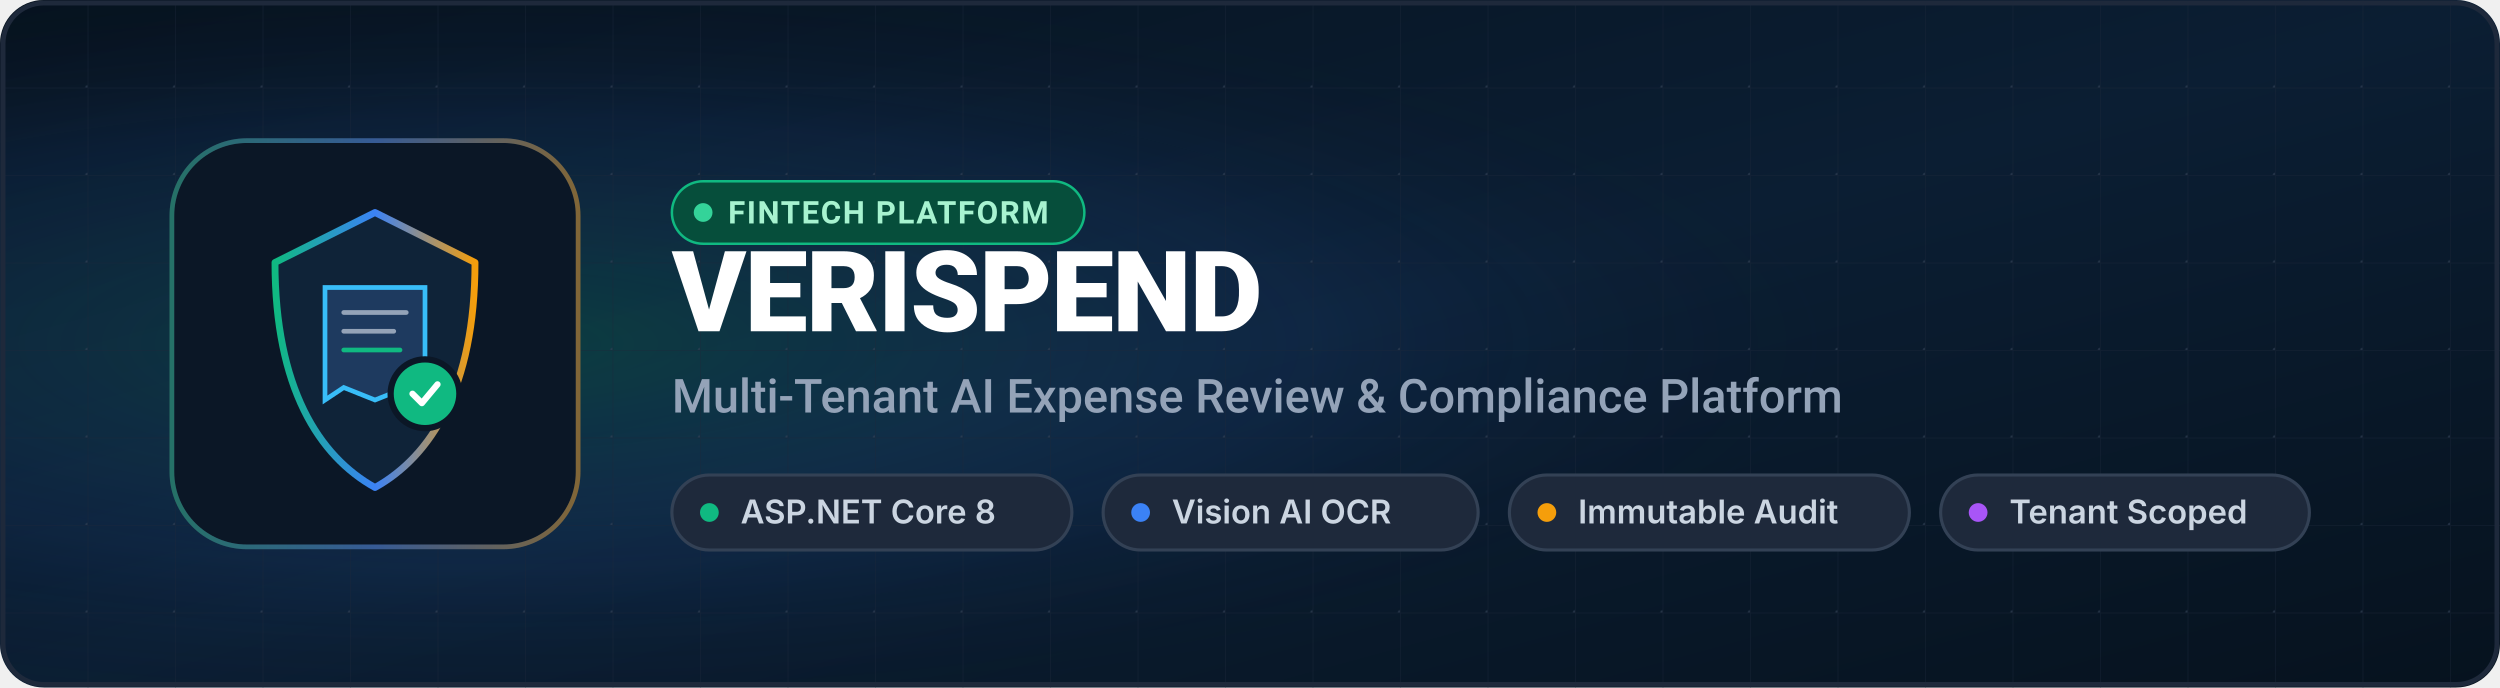
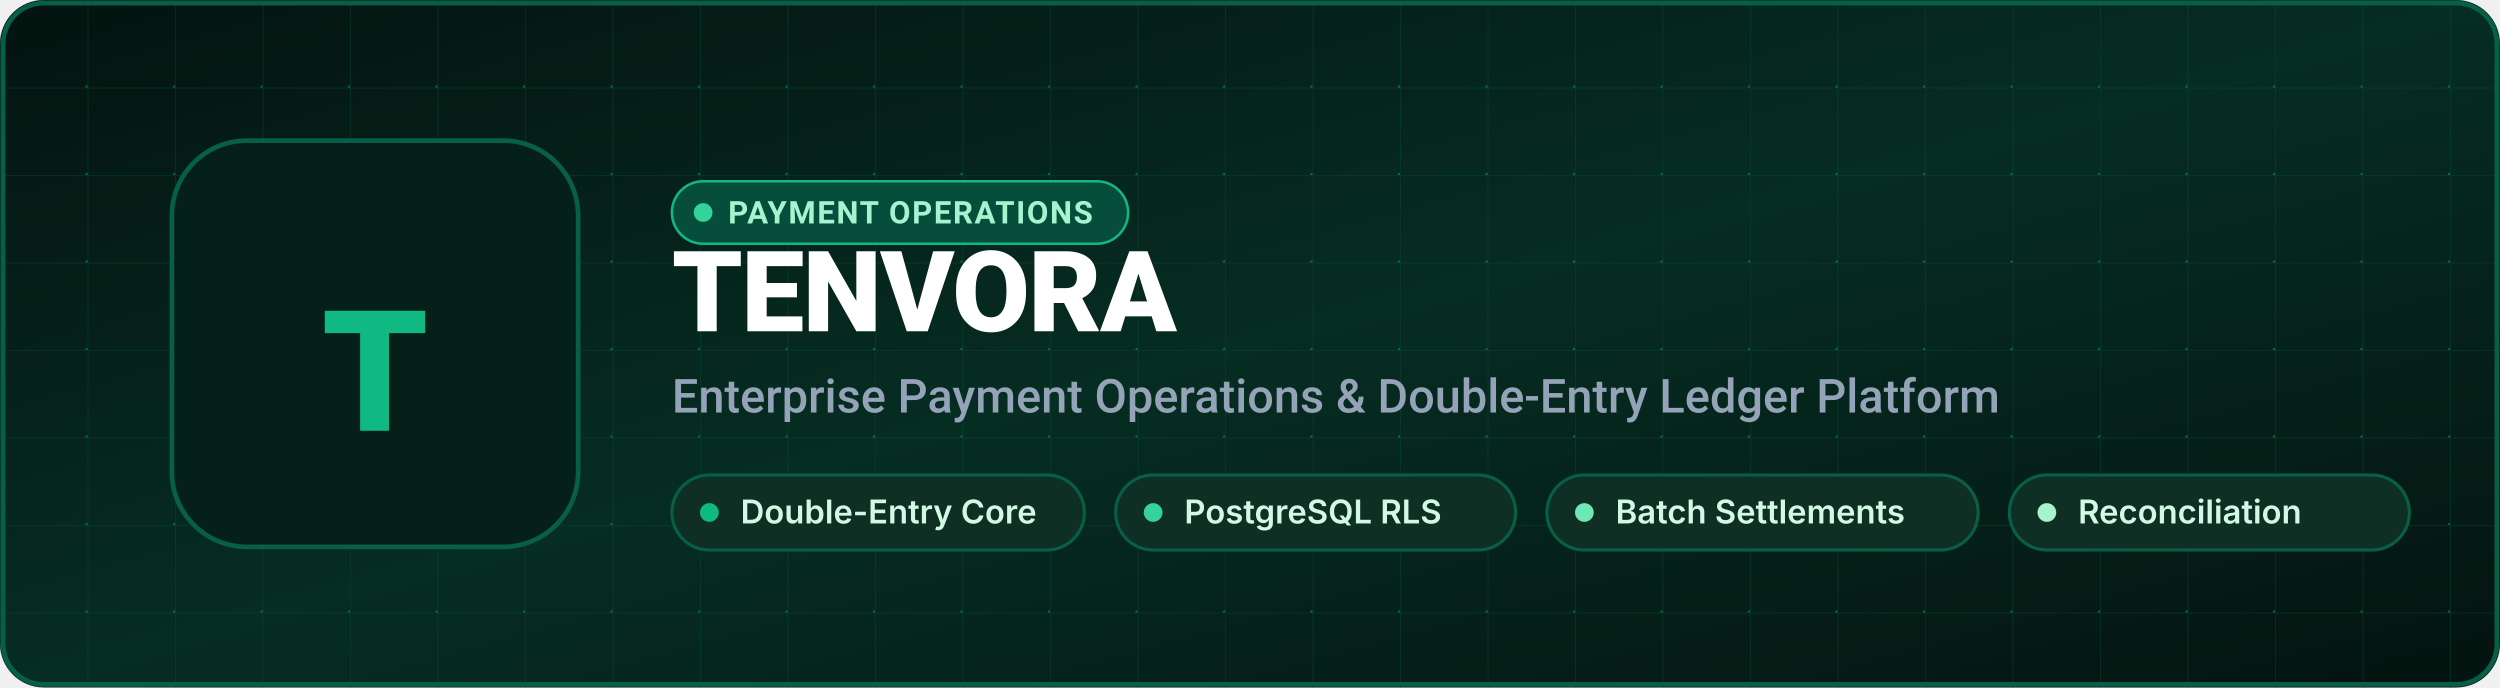
<svg xmlns="http://www.w3.org/2000/svg" viewBox="0 0 800 220" width="100%" height="220">
  <defs>
-     <linearGradient id="vsBg" x1="0%" y1="0%" x2="100%" y2="100%">
-       <stop offset="0%" stop-color="#06121e" />
-       <stop offset="50%" stop-color="#0b1e33" />
-       <stop offset="100%" stop-color="#06121e" />
+     <linearGradient id="tenBg" x1="0%" y1="0%" x2="100%" y2="100%">
+       <stop offset="0%" stop-color="#04130f" />
+       <stop offset="50%" stop-color="#062d22" />
+       <stop offset="100%" stop-color="#04130f" />
    </linearGradient>
-     <linearGradient id="vsAccent" x1="0%" y1="0%" x2="100%" y2="0%">
-       <stop offset="0%" stop-color="#10b981" />
-       <stop offset="50%" stop-color="#3b82f6" />
-       <stop offset="100%" stop-color="#f59e0b" />
+     <linearGradient id="tenAccent" x1="0%" y1="0%" x2="100%" y2="0%">
+       <stop offset="0%" stop-color="#059669" />
+       <stop offset="50%" stop-color="#10b981" />
+       <stop offset="100%" stop-color="#34d399" />
    </linearGradient>
-     <linearGradient id="shieldGrad" x1="0%" y1="0%" x2="100%" y2="100%">
-       <stop offset="0%" stop-color="#10b981" />
-       <stop offset="100%" stop-color="#059669" />
-     </linearGradient>
-     <radialGradient id="vsGlow" cx="20%" cy="50%" r="55%">
-       <stop offset="0%" stop-color="#10b981" stop-opacity="0.22" />
-       <stop offset="60%" stop-color="#3b82f6" stop-opacity="0.08" />
-       <stop offset="100%" stop-color="#06121e" stop-opacity="0" />
-     </radialGradient>
-     <pattern id="vsGrid" width="28" height="28" patternUnits="userSpaceOnUse">
-       <path d="M 28 0 L 0 0 0 28" fill="none" stroke="#1e293b" stroke-width="0.6" stroke-opacity="0.4" />
-       <circle cx="28" cy="28" r="0.75" fill="#334155" fill-opacity="0.6" />
+     <pattern id="tenGrid" width="28" height="28" patternUnits="userSpaceOnUse">
+       <path d="M 28 0 L 0 0 0 28" fill="none" stroke="#064e3b" stroke-width="0.6" stroke-opacity="0.4" />
+       <circle cx="28" cy="28" r="0.75" fill="#059669" fill-opacity="0.6" />
    </pattern>
  </defs>
-   <rect width="800" height="220" rx="14" fill="url(#vsBg)" />
-   <rect width="800" height="220" rx="14" fill="url(#vsGlow)" />
-   <rect width="800" height="220" rx="14" fill="url(#vsGrid)" />
-   <rect width="798" height="218" x="1" y="1" rx="13" fill="none" stroke="#1e293b" stroke-width="1.5" />
+   <rect width="800" height="220" rx="14" fill="url(#tenBg)" />
+   <rect width="800" height="220" rx="14" fill="url(#tenGrid)" />
+   <rect width="798" height="218" x="1" y="1" rx="13" fill="none" stroke="#065f46" stroke-width="1.5" />
  <g transform="translate(55, 45)">
-     <rect width="130" height="130" rx="24" fill="#0b1726" stroke="#334155" stroke-width="1.5" />
-     <rect width="130" height="130" rx="24" fill="none" stroke="url(#vsAccent)" stroke-width="1.5" stroke-opacity="0.4" />
-     <g transform="translate(65, 65)">
-       <path d="M 0 -42 L 32 -26 C 32 14 18 36 0 46 C -18 36 -32 14 -32 -26 Z" fill="#0f2338" stroke="url(#vsAccent)" stroke-width="2.2" stroke-linejoin="round" />
-       <path d="M -16 -18 L 16 -18 L 16 18 L 10 14 L 0 18 L -10 14 L -16 18 Z" fill="#1e3a5f" stroke="#38bdf8" stroke-width="1.5" />
-       <line x1="-10" y1="-10" x2="10" y2="-10" stroke="#94a3b8" stroke-width="1.5" stroke-linecap="round" />
-       <line x1="-10" y1="-4" x2="6" y2="-4" stroke="#94a3b8" stroke-width="1.5" stroke-linecap="round" />
-       <line x1="-10" y1="2" x2="8" y2="2" stroke="#10b981" stroke-width="1.5" stroke-linecap="round" />
-       <circle cx="16" cy="16" r="11" fill="#10b981" stroke="#0b1726" stroke-width="2" />
-       <path d="M 12 16 L 15 19 L 20 13" fill="none" stroke="#ffffff" stroke-width="2" stroke-linecap="round" stroke-linejoin="round" />
-     </g>
+     <rect width="130" height="130" rx="24" fill="#042018" stroke="#065f46" stroke-width="1.5" />
+     <text x="65" y="78" font-family="-apple-system, BlinkMacSystemFont, 'Segoe UI', Roboto, sans-serif" font-size="54" font-weight="900" fill="#10b981" dominant-baseline="middle" text-anchor="middle">T</text>
  </g>
  <g transform="translate(215, 58)">
    <g transform="translate(0, 0)">
-       <rect width="132" height="20" rx="10" fill="#064e3b" stroke="#10b981" stroke-width="0.8" />
+       <rect width="146" height="20" rx="10" fill="#064e3b" stroke="#10b981" stroke-width="0.8" />
      <circle cx="10" cy="10" r="3" fill="#34d399" />
-       <text x="18" y="13.5" font-family="-apple-system, BlinkMacSystemFont, 'Segoe UI', Roboto, sans-serif" font-size="10" font-weight="700" fill="#a7f3d0" letter-spacing="0.5">FINTECH PLATFORM</text>
+       <text x="18" y="13.5" font-family="-apple-system, BlinkMacSystemFont, 'Segoe UI', Roboto, sans-serif" font-size="10" font-weight="700" fill="#a7f3d0" letter-spacing="0.5">PAYMENT OPERATIONS</text>
    </g>
    <text x="0" y="48" font-family="-apple-system, BlinkMacSystemFont, 'Segoe UI', Roboto, 'Inter', sans-serif" font-size="36" font-weight="800" fill="#ffffff" letter-spacing="-0.5">
-       VERISPEND
+       TENVORA
    </text>
    <text x="0" y="74" font-family="-apple-system, BlinkMacSystemFont, 'Segoe UI', Roboto, 'Inter', sans-serif" font-size="15" font-weight="500" fill="#94a3b8">
-       Multi-Tenant AI Expense Review &amp; Compliance Platform
+       Enterprise Payment Operations &amp; Double-Entry Ledger Platform
    </text>
    <g transform="translate(0, 94)">
-       <rect x="0" y="0" width="128" height="24" rx="12" fill="#1e293b" stroke="#334155" stroke-width="1" />
+       <rect x="0" y="0" width="132" height="24" rx="12" fill="#0f2e24" stroke="#065f46" stroke-width="1" />
      <circle cx="12" cy="12" r="3" fill="#10b981" />
-       <text x="22" y="15.5" font-family="-apple-system, BlinkMacSystemFont, sans-serif" font-size="10.5" font-weight="600" fill="#cbd5e1">ASP.NET Core 8</text>
-       <rect x="138" y="0" width="120" height="24" rx="12" fill="#1e293b" stroke="#334155" stroke-width="1" />
-       <circle cx="150" cy="12" r="3" fill="#3b82f6" />
-       <text x="160" y="15.5" font-family="-apple-system, BlinkMacSystemFont, sans-serif" font-size="10.5" font-weight="600" fill="#cbd5e1">Vision AI OCR</text>
-       <rect x="268" y="0" width="128" height="24" rx="12" fill="#1e293b" stroke="#334155" stroke-width="1" />
-       <circle cx="280" cy="12" r="3" fill="#f59e0b" />
-       <text x="290" y="15.5" font-family="-apple-system, BlinkMacSystemFont, sans-serif" font-size="10.5" font-weight="600" fill="#cbd5e1">Immutable Audit</text>
-       <rect x="406" y="0" width="118" height="24" rx="12" fill="#1e293b" stroke="#334155" stroke-width="1" />
-       <circle cx="418" cy="12" r="3" fill="#a855f7" />
-       <text x="428" y="15.5" font-family="-apple-system, BlinkMacSystemFont, sans-serif" font-size="10.5" font-weight="600" fill="#cbd5e1">Tenant Scoped</text>
+       <text x="22" y="15.5" font-family="-apple-system, BlinkMacSystemFont, sans-serif" font-size="10.5" font-weight="600" fill="#d1fae5">Double-Entry Core</text>
+       <rect x="142" y="0" width="128" height="24" rx="12" fill="#0f2e24" stroke="#065f46" stroke-width="1" />
+       <circle cx="154" cy="12" r="3" fill="#34d399" />
+       <text x="164" y="15.5" font-family="-apple-system, BlinkMacSystemFont, sans-serif" font-size="10.5" font-weight="600" fill="#d1fae5">PostgreSQL RLS</text>
+       <rect x="280" y="0" width="138" height="24" rx="12" fill="#0f2e24" stroke="#065f46" stroke-width="1" />
+       <circle cx="292" cy="12" r="3" fill="#6ee7b7" />
+       <text x="302" y="15.5" font-family="-apple-system, BlinkMacSystemFont, sans-serif" font-size="10.5" font-weight="600" fill="#d1fae5">Batch Settlements</text>
+       <rect x="428" y="0" width="128" height="24" rx="12" fill="#0f2e24" stroke="#065f46" stroke-width="1" />
+       <circle cx="440" cy="12" r="3" fill="#a7f3d0" />
+       <text x="450" y="15.5" font-family="-apple-system, BlinkMacSystemFont, sans-serif" font-size="10.5" font-weight="600" fill="#d1fae5">Reconciliation</text>
    </g>
  </g>
</svg>
